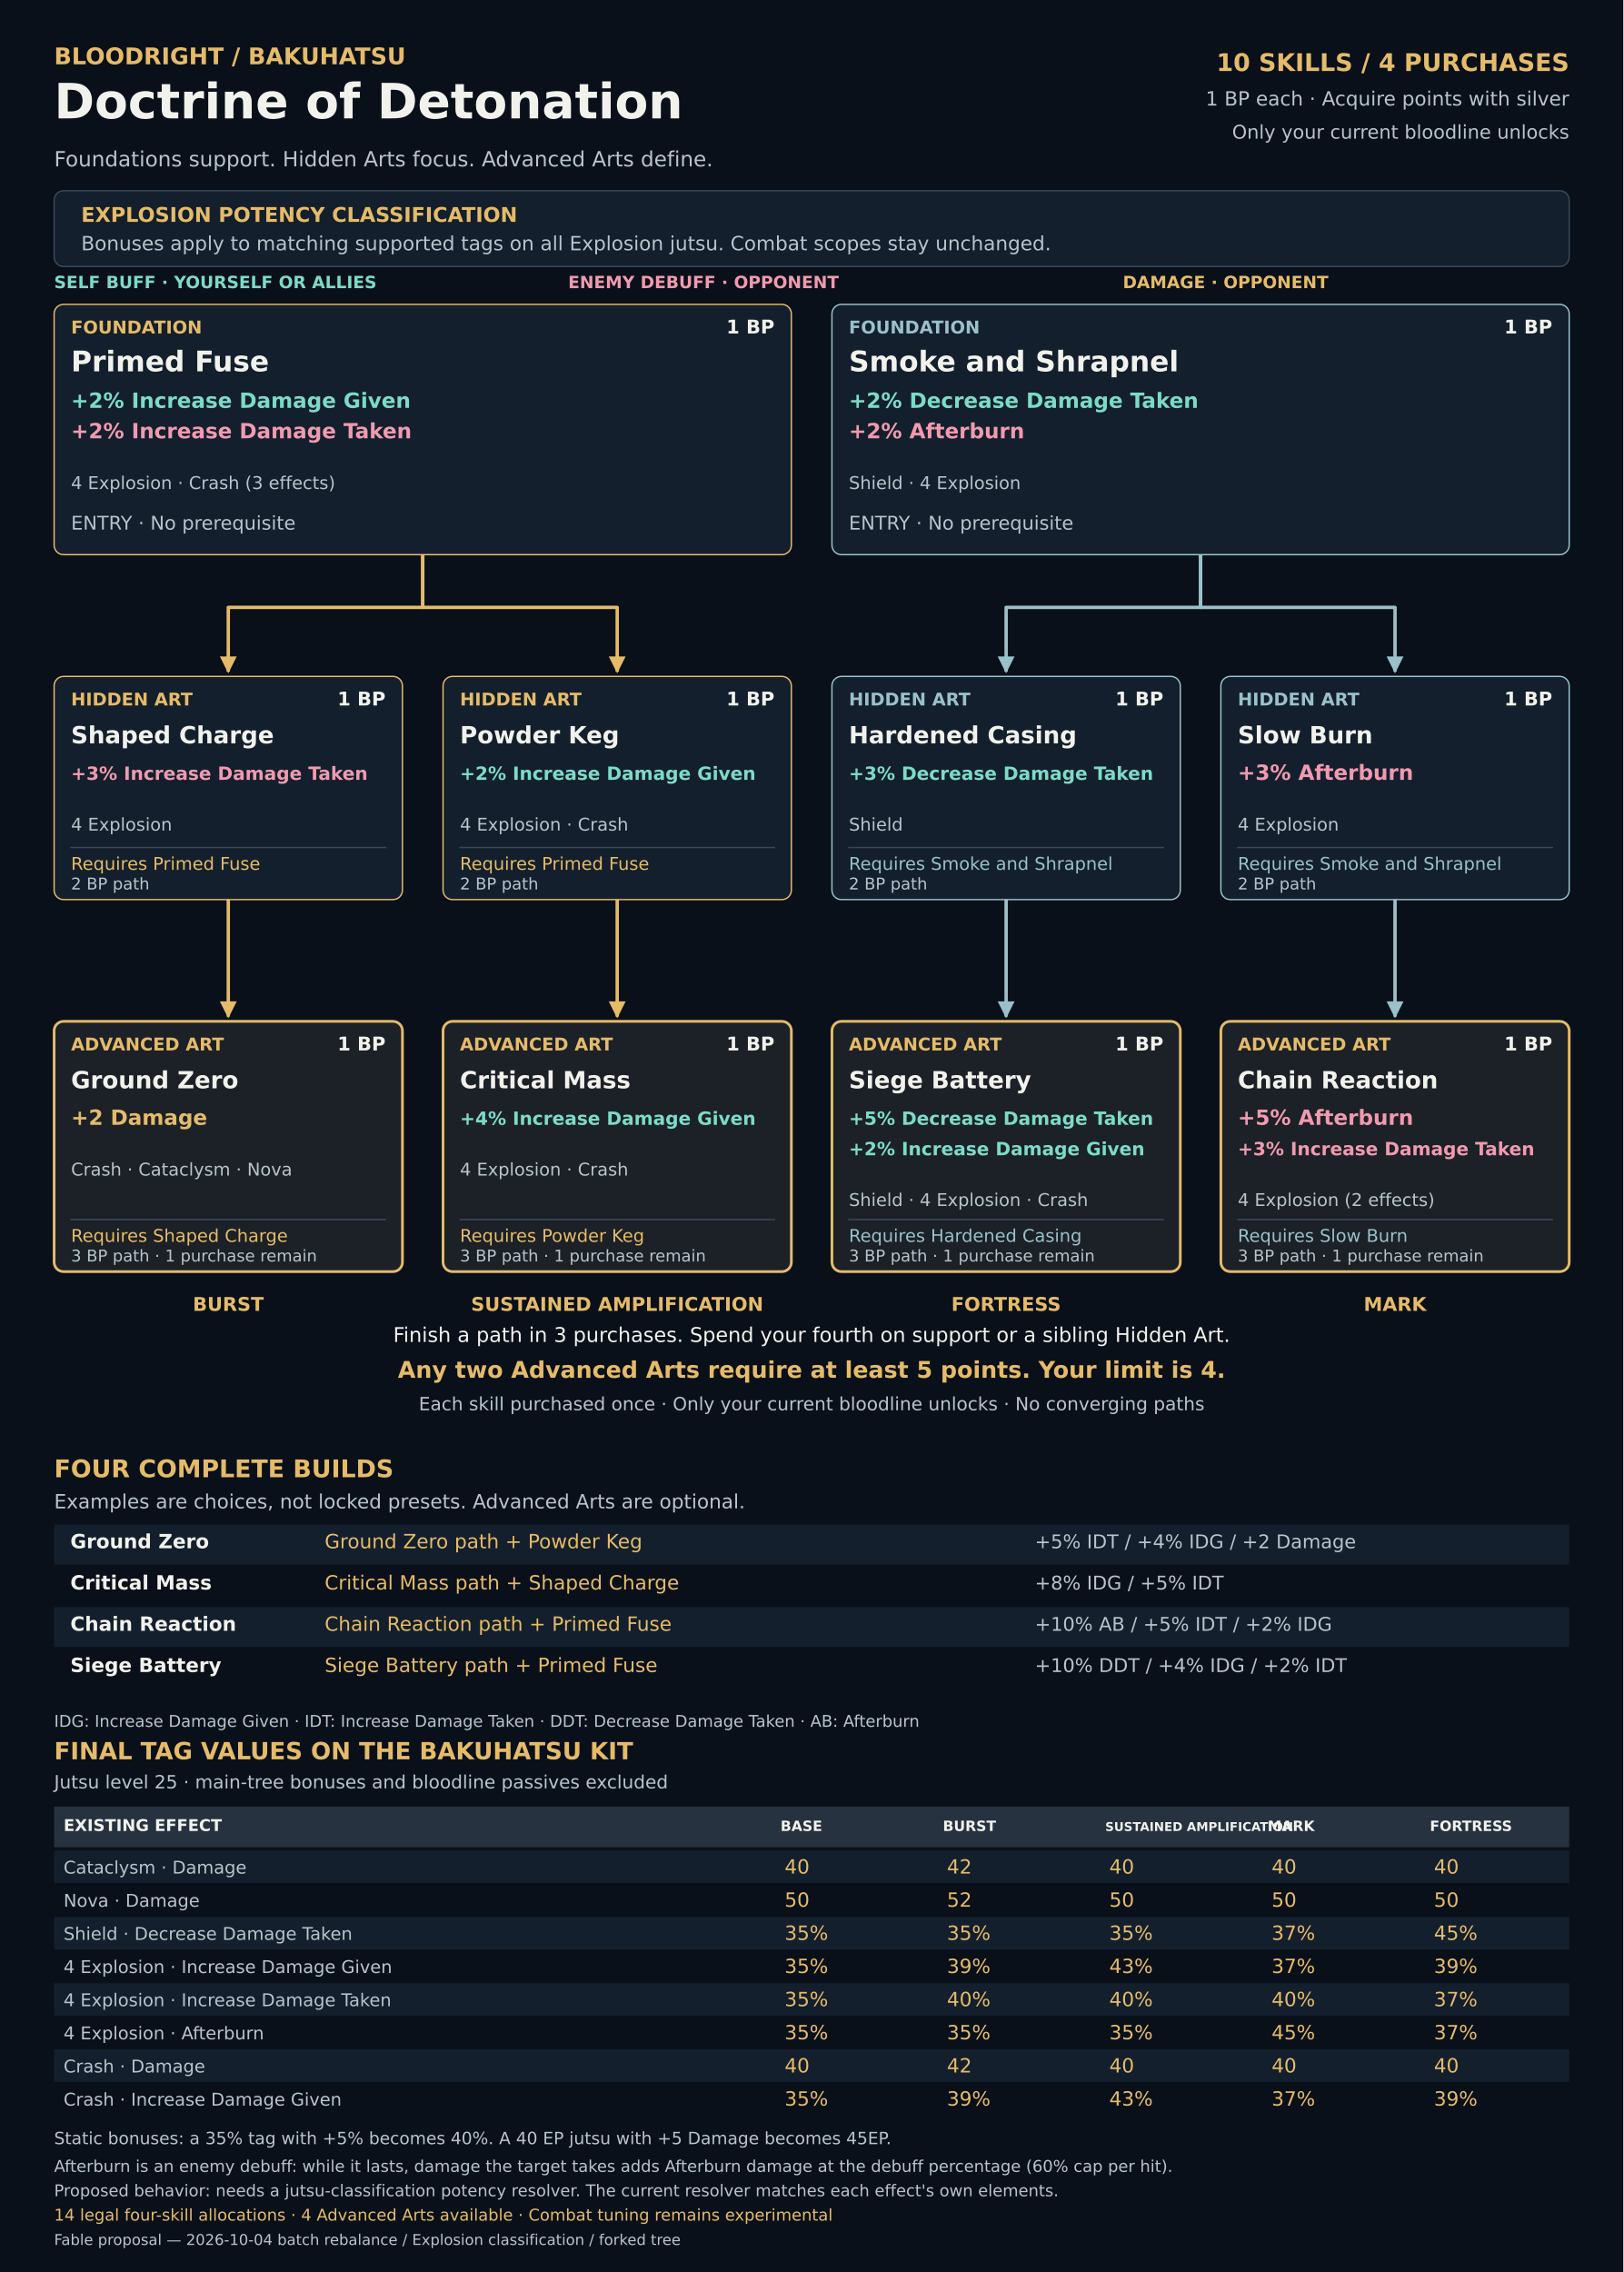
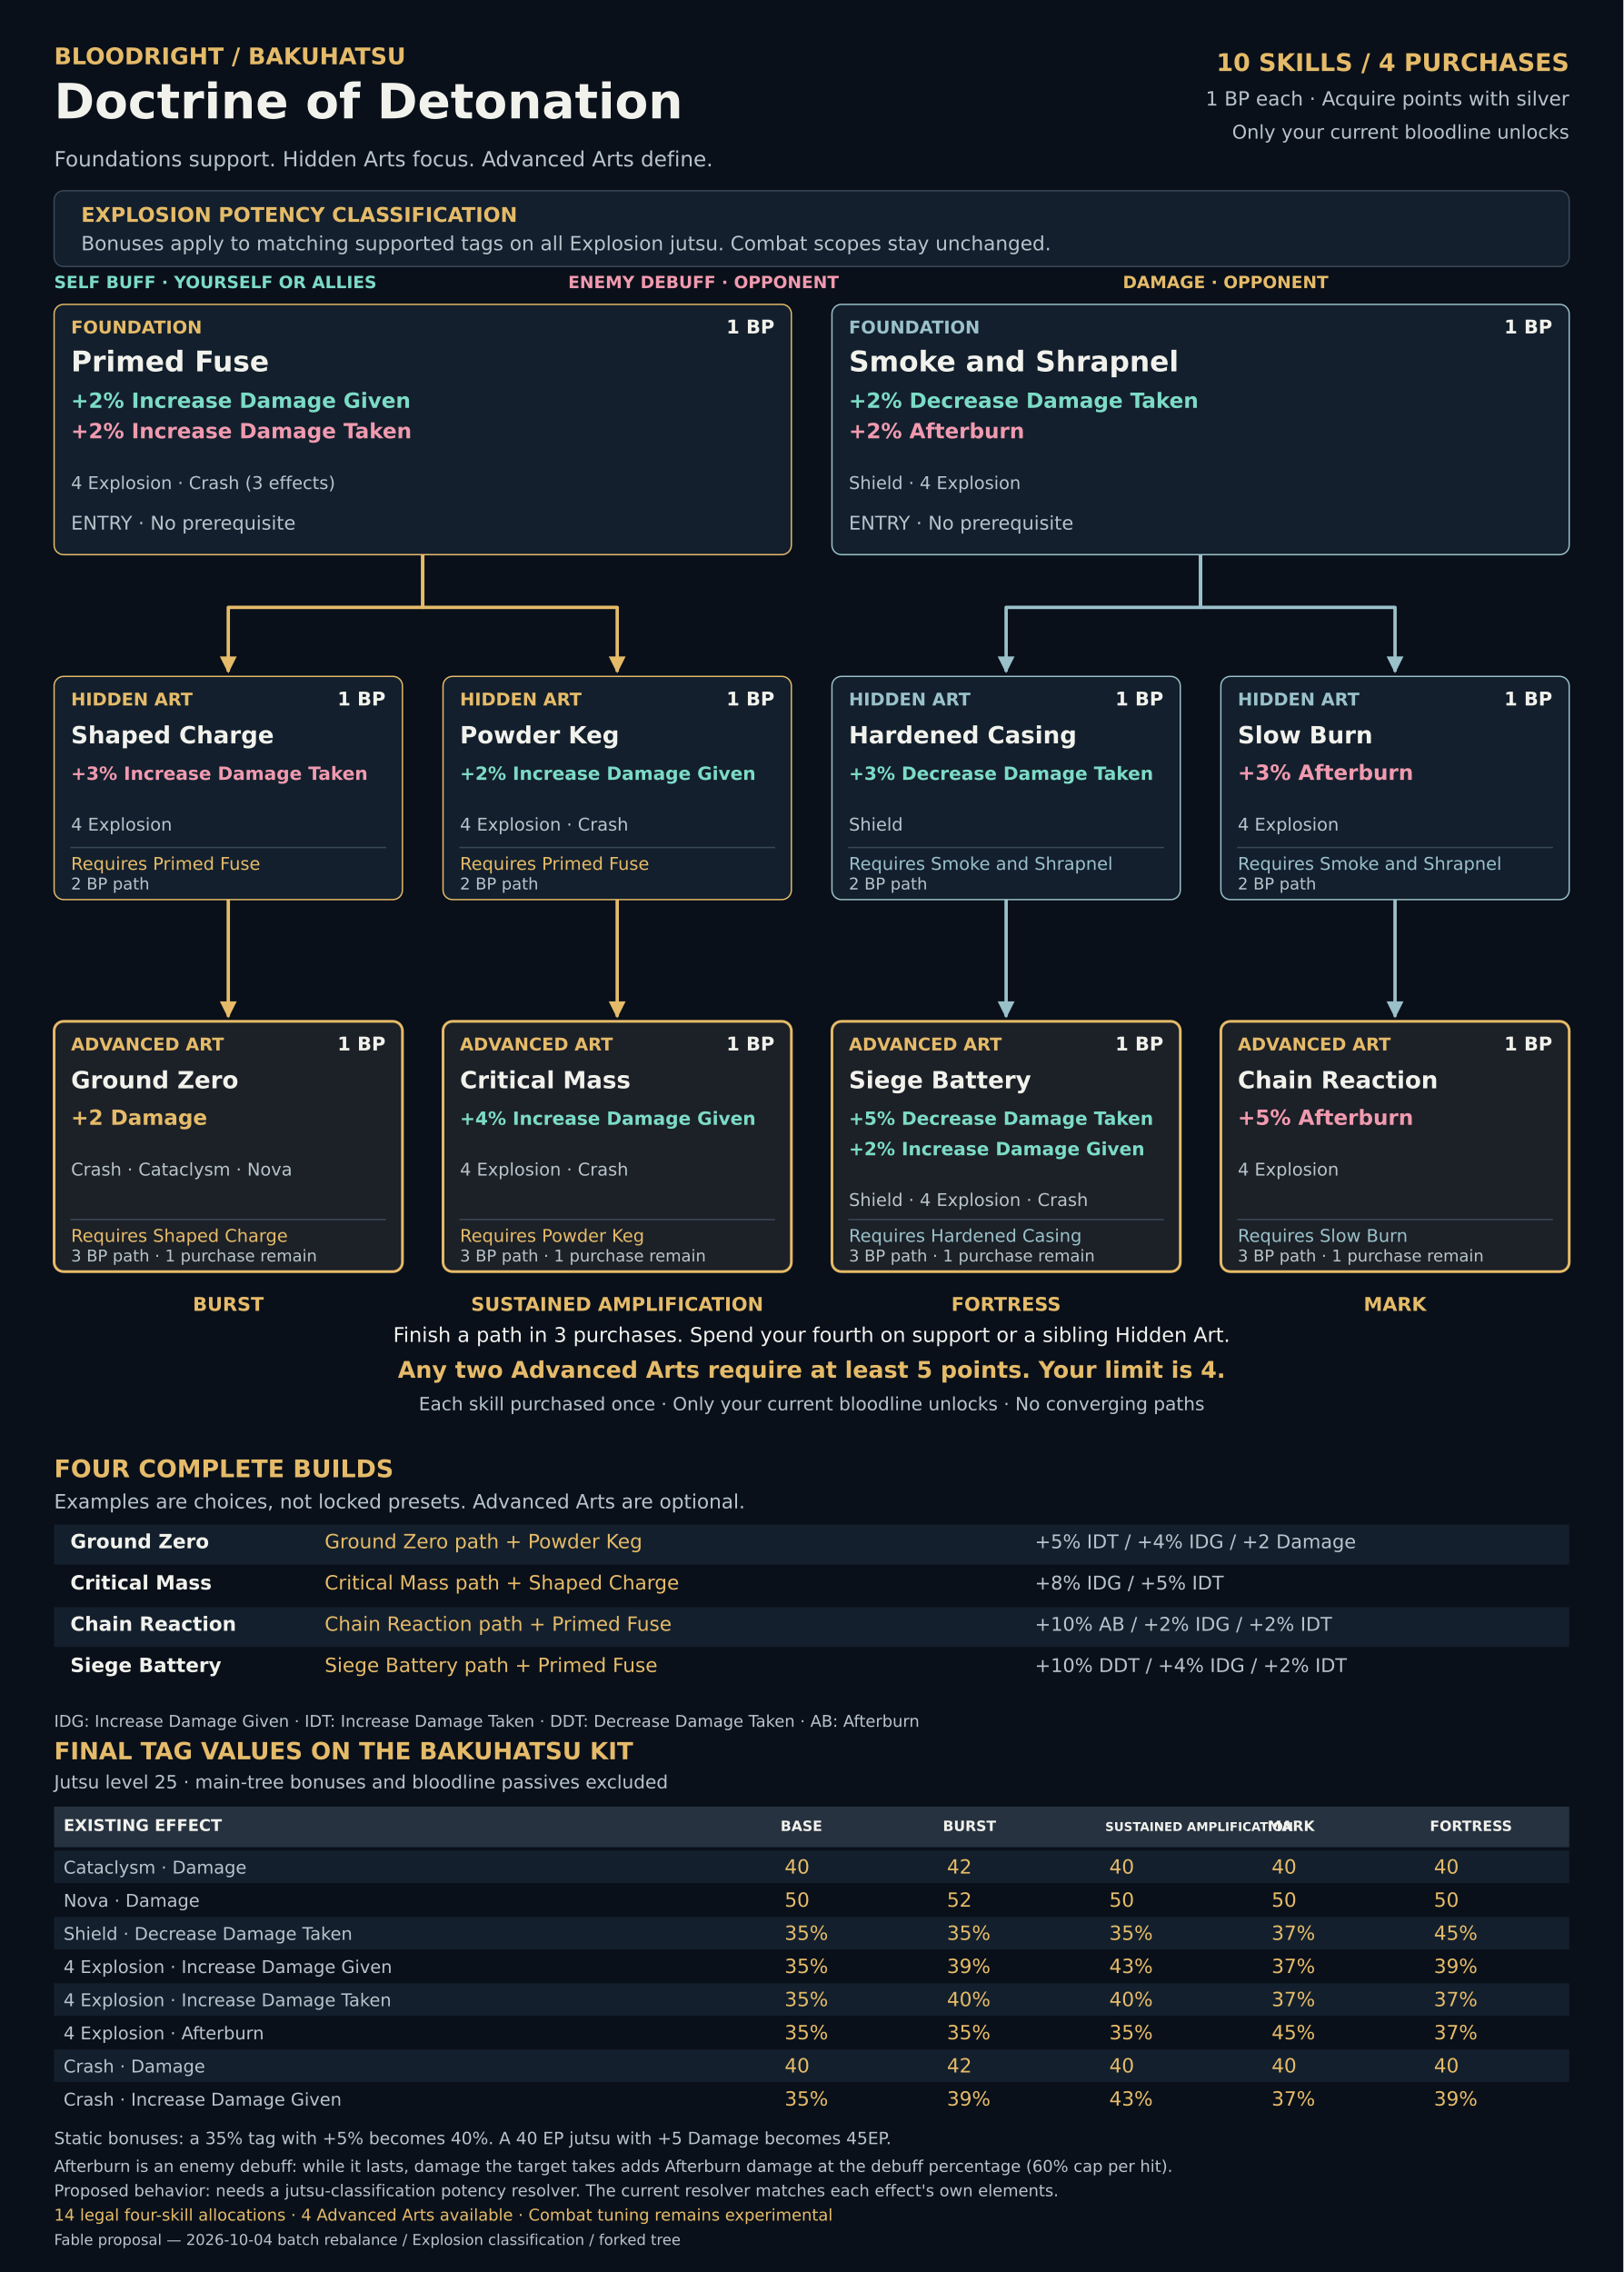
<svg xmlns="http://www.w3.org/2000/svg" width="2400" height="3359" viewBox="0 0 2400 3359" role="img" aria-labelledby="title desc">
  <defs>
    <marker id="arrow-0" viewBox="0 0 10 10" refX="9" refY="5" markerWidth="5" markerHeight="5" orient="auto">
      <path d="M0 0L10 5L0 10Z" fill="#e5bb69" />
    </marker>
    <marker id="arrow-1" viewBox="0 0 10 10" refX="9" refY="5" markerWidth="5" markerHeight="5" orient="auto">
      <path d="M0 0L10 5L0 10Z" fill="#9ac1ca" />
    </marker>
    <marker id="arrow-2" viewBox="0 0 10 10" refX="9" refY="5" markerWidth="5" markerHeight="5" orient="auto">
      <path d="M0 0L10 5L0 10Z" fill="#b8d98d" />
    </marker>
    <marker id="arrow-3" viewBox="0 0 10 10" refX="9" refY="5" markerWidth="5" markerHeight="5" orient="auto">
      <path d="M0 0L10 5L0 10Z" fill="#d9a6e0" />
    </marker>
  </defs>
  <g font-family="DejaVu Sans, sans-serif">
    <rect x="0" y="0" width="2400" height="3359" rx="0" fill="#0a101a" />
    <text x="80" y="95" font-size="34" font-weight="700" fill="#e5bb69" text-anchor="start">BLOODRIGHT / BAKUHATSU</text>
    <text x="80" y="175" font-size="72" font-weight="700" fill="#f2f2ed" text-anchor="start">Doctrine of Detonation</text>
    <text x="80" y="246" font-size="31" font-weight="400" fill="#b8c4cc" text-anchor="start">Foundations support. Hidden Arts focus. Advanced Arts define.</text>
    <text x="2320" y="105" font-size="36" font-weight="700" fill="#e5bb69" text-anchor="end">10 SKILLS  /  4 PURCHASES</text>
    <text x="2320" y="156" font-size="29" font-weight="400" fill="#b8c4cc" text-anchor="end">1 BP each · Acquire points with silver</text>
    <text x="2320" y="205" font-size="28" font-weight="400" fill="#b8c4cc" text-anchor="end">Only your current bloodline unlocks</text>
    <rect x="80" y="282" width="2240" height="112" rx="14" fill="#131f2c" stroke="#394858" stroke-width="2" />
    <text x="120" y="328" font-size="30" font-weight="700" fill="#e5bb69" text-anchor="start">EXPLOSION POTENCY CLASSIFICATION</text>
    <text x="120" y="370" font-size="29" font-weight="400" fill="#b8c4cc" text-anchor="start">Bonuses apply to matching supported tags on all Explosion jutsu. Combat scopes stay unchanged.</text>
    <text x="80" y="426" font-size="25" font-weight="700" fill="#7cdbc7" text-anchor="start">SELF BUFF · YOURSELF OR ALLIES</text>
    <text x="840" y="426" font-size="25" font-weight="700" fill="#f09aaf" text-anchor="start">ENEMY DEBUFF · OPPONENT</text>
    <text x="1660" y="426" font-size="25" font-weight="700" fill="#e5bb69" text-anchor="start">DAMAGE · OPPONENT</text>
    <path id="edge-02-03" data-from="02" data-to="03" d="M337.5 1330 V1503" fill="none" stroke="#e5bb69" stroke-width="5" stroke-linejoin="round" marker-end="url(#arrow-0)" />
    <path id="edge-04-10" data-from="04" data-to="10" d="M912.5 1330 V1503" fill="none" stroke="#e5bb69" stroke-width="5" stroke-linejoin="round" marker-end="url(#arrow-0)" />
    <path id="edge-01-02" data-from="01" data-to="02" d="M625 820 V898 H337.5 V993" fill="none" stroke="#e5bb69" stroke-width="5" stroke-linejoin="round" marker-end="url(#arrow-0)" />
    <path id="edge-01-04" data-from="01" data-to="04" d="M625 820 V898 H912.5 V993" fill="none" stroke="#e5bb69" stroke-width="5" stroke-linejoin="round" marker-end="url(#arrow-0)" />
    <path id="edge-06-07" data-from="06" data-to="07" d="M1487.5 1330 V1503" fill="none" stroke="#9ac1ca" stroke-width="5" stroke-linejoin="round" marker-end="url(#arrow-1)" />
    <path id="edge-08-09" data-from="08" data-to="09" d="M2062.5 1330 V1503" fill="none" stroke="#9ac1ca" stroke-width="5" stroke-linejoin="round" marker-end="url(#arrow-1)" />
    <path id="edge-05-06" data-from="05" data-to="06" d="M1775 820 V898 H1487.5 V993" fill="none" stroke="#9ac1ca" stroke-width="5" stroke-linejoin="round" marker-end="url(#arrow-1)" />
    <path id="edge-05-08" data-from="05" data-to="08" d="M1775 820 V898 H2062.5 V993" fill="none" stroke="#9ac1ca" stroke-width="5" stroke-linejoin="round" marker-end="url(#arrow-1)" />
    <g id="node-01" data-cost="1" data-prerequisites="" data-potency-classification="Explosion">
      <rect x="80" y="450" width="1090" height="370" rx="14" fill="#131f2c" stroke="#e5bb69" stroke-width="2" />
      <text x="105.0" y="493" font-size="26" font-weight="700" fill="#e5bb69" text-anchor="start">FOUNDATION</text>
      <text x="1145.0" y="493" font-size="28" font-weight="700" fill="#f2f2ed" text-anchor="end">1 BP</text>
      <text x="105.0" y="549" font-size="42" font-weight="700" fill="#f2f2ed" text-anchor="start">Primed Fuse</text>
      <text x="105.0" y="603" font-size="31" font-weight="700" fill="#7cdbc7" text-anchor="start">+2% Increase Damage Given</text>
      <text x="105.0" y="648" font-size="31" font-weight="700" fill="#f09aaf" text-anchor="start">+2% Increase Damage Taken</text>
      <text x="105.0" y="723" font-size="26" font-weight="400" fill="#b8c4cc" text-anchor="start">4 Explosion · Crash (3 effects)</text>
      <text x="105.0" y="783" font-size="28" font-weight="400" fill="#b8c4cc" text-anchor="start">ENTRY · No prerequisite</text>
    </g>
    <g id="node-05" data-cost="1" data-prerequisites="" data-potency-classification="Explosion">
      <rect x="1230" y="450" width="1090" height="370" rx="14" fill="#131f2c" stroke="#9ac1ca" stroke-width="2" />
      <text x="1255.0" y="493" font-size="26" font-weight="700" fill="#9ac1ca" text-anchor="start">FOUNDATION</text>
      <text x="2295.0" y="493" font-size="28" font-weight="700" fill="#f2f2ed" text-anchor="end">1 BP</text>
      <text x="1255.0" y="549" font-size="42" font-weight="700" fill="#f2f2ed" text-anchor="start">Smoke and Shrapnel</text>
      <text x="1255.0" y="603" font-size="31" font-weight="700" fill="#7cdbc7" text-anchor="start">+2% Decrease Damage Taken</text>
      <text x="1255.0" y="648" font-size="31" font-weight="700" fill="#f09aaf" text-anchor="start">+2% Afterburn</text>
      <text x="1255.0" y="723" font-size="26" font-weight="400" fill="#b8c4cc" text-anchor="start">Shield · 4 Explosion</text>
      <text x="1255.0" y="783" font-size="28" font-weight="400" fill="#b8c4cc" text-anchor="start">ENTRY · No prerequisite</text>
    </g>
    <g id="node-02" data-cost="1" data-prerequisites="01" data-potency-classification="Explosion">
      <rect x="80" y="1000" width="515" height="330" rx="14" fill="#131f2c" stroke="#e5bb69" stroke-width="2" />
      <text x="105.0" y="1043" font-size="26" font-weight="700" fill="#e5bb69" text-anchor="start">HIDDEN ART</text>
      <text x="570.0" y="1043" font-size="28" font-weight="700" fill="#f2f2ed" text-anchor="end">1 BP</text>
      <text x="105.0" y="1099" font-size="35" font-weight="700" fill="#f2f2ed" text-anchor="start">Shaped Charge</text>
      <text x="105.0" y="1153" font-size="27" font-weight="700" fill="#f09aaf" text-anchor="start">+3% Increase Damage Taken</text>
      <text x="105.0" y="1228" font-size="26" font-weight="400" fill="#b8c4cc" text-anchor="start">4 Explosion</text>
      <path d="M104 1253 L571 1253" fill="none" stroke="#394858" stroke-width="2" />
      <text x="105.0" y="1286" font-size="26" font-weight="400" fill="#e5bb69" text-anchor="start">Requires Primed Fuse</text>
      <text x="105.0" y="1315" font-size="24" font-weight="400" fill="#b8c4cc" text-anchor="start">2 BP path</text>
    </g>
    <g id="node-04" data-cost="1" data-prerequisites="01" data-potency-classification="Explosion">
      <rect x="655" y="1000" width="515" height="330" rx="14" fill="#131f2c" stroke="#e5bb69" stroke-width="2" />
      <text x="680.0" y="1043" font-size="26" font-weight="700" fill="#e5bb69" text-anchor="start">HIDDEN ART</text>
      <text x="1145.0" y="1043" font-size="28" font-weight="700" fill="#f2f2ed" text-anchor="end">1 BP</text>
      <text x="680.0" y="1099" font-size="35" font-weight="700" fill="#f2f2ed" text-anchor="start">Powder Keg</text>
      <text x="680.0" y="1153" font-size="27" font-weight="700" fill="#7cdbc7" text-anchor="start">+2% Increase Damage Given</text>
      <text x="680.0" y="1228" font-size="26" font-weight="400" fill="#b8c4cc" text-anchor="start">4 Explosion · Crash</text>
      <path d="M679 1253 L1146 1253" fill="none" stroke="#394858" stroke-width="2" />
      <text x="680.0" y="1286" font-size="26" font-weight="400" fill="#e5bb69" text-anchor="start">Requires Primed Fuse</text>
      <text x="680.0" y="1315" font-size="24" font-weight="400" fill="#b8c4cc" text-anchor="start">2 BP path</text>
    </g>
    <g id="node-06" data-cost="1" data-prerequisites="05" data-potency-classification="Explosion">
      <rect x="1230" y="1000" width="515" height="330" rx="14" fill="#131f2c" stroke="#9ac1ca" stroke-width="2" />
      <text x="1255.0" y="1043" font-size="26" font-weight="700" fill="#9ac1ca" text-anchor="start">HIDDEN ART</text>
      <text x="1720.0" y="1043" font-size="28" font-weight="700" fill="#f2f2ed" text-anchor="end">1 BP</text>
      <text x="1255.0" y="1099" font-size="35" font-weight="700" fill="#f2f2ed" text-anchor="start">Hardened Casing</text>
      <text x="1255.0" y="1153" font-size="27" font-weight="700" fill="#7cdbc7" text-anchor="start">+3% Decrease Damage Taken</text>
      <text x="1255.0" y="1228" font-size="26" font-weight="400" fill="#b8c4cc" text-anchor="start">Shield</text>
      <path d="M1254 1253 L1721 1253" fill="none" stroke="#394858" stroke-width="2" />
      <text x="1255.0" y="1286" font-size="26" font-weight="400" fill="#9ac1ca" text-anchor="start">Requires Smoke and Shrapnel</text>
      <text x="1255.0" y="1315" font-size="24" font-weight="400" fill="#b8c4cc" text-anchor="start">2 BP path</text>
    </g>
    <g id="node-08" data-cost="1" data-prerequisites="05" data-potency-classification="Explosion">
      <rect x="1805" y="1000" width="515" height="330" rx="14" fill="#131f2c" stroke="#9ac1ca" stroke-width="2" />
      <text x="1830.0" y="1043" font-size="26" font-weight="700" fill="#9ac1ca" text-anchor="start">HIDDEN ART</text>
      <text x="2295.0" y="1043" font-size="28" font-weight="700" fill="#f2f2ed" text-anchor="end">1 BP</text>
      <text x="1830.0" y="1099" font-size="35" font-weight="700" fill="#f2f2ed" text-anchor="start">Slow Burn</text>
      <text x="1830.0" y="1153" font-size="31" font-weight="700" fill="#f09aaf" text-anchor="start">+3% Afterburn</text>
      <text x="1830.0" y="1228" font-size="26" font-weight="400" fill="#b8c4cc" text-anchor="start">4 Explosion</text>
      <path d="M1829 1253 L2296 1253" fill="none" stroke="#394858" stroke-width="2" />
      <text x="1830.0" y="1286" font-size="26" font-weight="400" fill="#9ac1ca" text-anchor="start">Requires Smoke and Shrapnel</text>
      <text x="1830.0" y="1315" font-size="24" font-weight="400" fill="#b8c4cc" text-anchor="start">2 BP path</text>
    </g>
    <g id="node-03" data-cost="1" data-prerequisites="02" data-potency-classification="Explosion">
      <rect x="80" y="1510" width="515" height="370" rx="14" fill="#1c2027" stroke="#e5bb69" stroke-width="4" />
      <text x="105.0" y="1553" font-size="26" font-weight="700" fill="#e5bb69" text-anchor="start">ADVANCED ART</text>
      <text x="570.0" y="1553" font-size="28" font-weight="700" fill="#f2f2ed" text-anchor="end">1 BP</text>
      <text x="105.0" y="1609" font-size="35" font-weight="700" fill="#f2f2ed" text-anchor="start">Ground Zero</text>
      <text x="105.0" y="1663" font-size="31" font-weight="700" fill="#e5bb69" text-anchor="start">+2 Damage</text>
      <text x="105.0" y="1738" font-size="26" font-weight="400" fill="#b8c4cc" text-anchor="start">Crash · Cataclysm · Nova</text>
      <path d="M104 1803 L571 1803" fill="none" stroke="#394858" stroke-width="2" />
      <text x="105.0" y="1836" font-size="26" font-weight="400" fill="#e5bb69" text-anchor="start">Requires Shaped Charge</text>
      <text x="105.0" y="1865" font-size="24" font-weight="400" fill="#b8c4cc" text-anchor="start">3 BP path · 1 purchase remain</text>
    </g>
    <g id="node-10" data-cost="1" data-prerequisites="04" data-potency-classification="Explosion">
      <rect x="655" y="1510" width="515" height="370" rx="14" fill="#1c2027" stroke="#e5bb69" stroke-width="4" />
      <text x="680.0" y="1553" font-size="26" font-weight="700" fill="#e5bb69" text-anchor="start">ADVANCED ART</text>
      <text x="1145.0" y="1553" font-size="28" font-weight="700" fill="#f2f2ed" text-anchor="end">1 BP</text>
      <text x="680.0" y="1609" font-size="35" font-weight="700" fill="#f2f2ed" text-anchor="start">Critical Mass</text>
      <text x="680.0" y="1663" font-size="27" font-weight="700" fill="#7cdbc7" text-anchor="start">+4% Increase Damage Given</text>
      <text x="680.0" y="1738" font-size="26" font-weight="400" fill="#b8c4cc" text-anchor="start">4 Explosion · Crash</text>
      <path d="M679 1803 L1146 1803" fill="none" stroke="#394858" stroke-width="2" />
      <text x="680.0" y="1836" font-size="26" font-weight="400" fill="#e5bb69" text-anchor="start">Requires Powder Keg</text>
      <text x="680.0" y="1865" font-size="24" font-weight="400" fill="#b8c4cc" text-anchor="start">3 BP path · 1 purchase remain</text>
    </g>
    <g id="node-07" data-cost="1" data-prerequisites="06" data-potency-classification="Explosion">
      <rect x="1230" y="1510" width="515" height="370" rx="14" fill="#1c2027" stroke="#e5bb69" stroke-width="4" />
      <text x="1255.0" y="1553" font-size="26" font-weight="700" fill="#e5bb69" text-anchor="start">ADVANCED ART</text>
      <text x="1720.0" y="1553" font-size="28" font-weight="700" fill="#f2f2ed" text-anchor="end">1 BP</text>
      <text x="1255.0" y="1609" font-size="35" font-weight="700" fill="#f2f2ed" text-anchor="start">Siege Battery</text>
      <text x="1255.0" y="1663" font-size="27" font-weight="700" fill="#7cdbc7" text-anchor="start">+5% Decrease Damage Taken</text>
      <text x="1255.0" y="1708" font-size="27" font-weight="700" fill="#7cdbc7" text-anchor="start">+2% Increase Damage Given</text>
      <text x="1255.0" y="1783" font-size="26" font-weight="400" fill="#b8c4cc" text-anchor="start">Shield · 4 Explosion · Crash</text>
      <path d="M1254 1803 L1721 1803" fill="none" stroke="#394858" stroke-width="2" />
      <text x="1255.0" y="1836" font-size="26" font-weight="400" fill="#9ac1ca" text-anchor="start">Requires Hardened Casing</text>
      <text x="1255.0" y="1865" font-size="24" font-weight="400" fill="#b8c4cc" text-anchor="start">3 BP path · 1 purchase remain</text>
    </g>
    <g id="node-09" data-cost="1" data-prerequisites="08" data-potency-classification="Explosion">
      <rect x="1805" y="1510" width="515" height="370" rx="14" fill="#1c2027" stroke="#e5bb69" stroke-width="4" />
      <text x="1830.0" y="1553" font-size="26" font-weight="700" fill="#e5bb69" text-anchor="start">ADVANCED ART</text>
      <text x="2295.0" y="1553" font-size="28" font-weight="700" fill="#f2f2ed" text-anchor="end">1 BP</text>
      <text x="1830.0" y="1609" font-size="35" font-weight="700" fill="#f2f2ed" text-anchor="start">Chain Reaction</text>
      <text x="1830.0" y="1663" font-size="31" font-weight="700" fill="#f09aaf" text-anchor="start">+5% Afterburn</text>
-       <text x="1830.0" y="1708" font-size="27" font-weight="700" fill="#f09aaf" text-anchor="start">+3% Increase Damage Taken</text>
-       <text x="1830.0" y="1783" font-size="26" font-weight="400" fill="#b8c4cc" text-anchor="start">4 Explosion (2 effects)</text>
+       <text x="1830.0" y="1738" font-size="26" font-weight="400" fill="#b8c4cc" text-anchor="start">4 Explosion</text>
      <path d="M1829 1803 L2296 1803" fill="none" stroke="#394858" stroke-width="2" />
      <text x="1830.0" y="1836" font-size="26" font-weight="400" fill="#9ac1ca" text-anchor="start">Requires Slow Burn</text>
      <text x="1830.0" y="1865" font-size="24" font-weight="400" fill="#b8c4cc" text-anchor="start">3 BP path · 1 purchase remain</text>
    </g>
    <text x="337.5" y="1938" font-size="28" font-weight="700" fill="#e5bb69" text-anchor="middle">BURST</text>
    <text x="912.5" y="1938" font-size="28" font-weight="700" fill="#e5bb69" text-anchor="middle">SUSTAINED AMPLIFICATION</text>
    <text x="1487.5" y="1938" font-size="28" font-weight="700" fill="#e5bb69" text-anchor="middle">FORTRESS</text>
    <text x="2062.5" y="1938" font-size="28" font-weight="700" fill="#e5bb69" text-anchor="middle">MARK</text>
    <text x="1200.0" y="1984" font-size="30" font-weight="400" fill="#f2f2ed" text-anchor="middle">Finish a path in 3 purchases. Spend your fourth on support or a sibling Hidden Art.</text>
    <text x="1200.0" y="2037" font-size="34" font-weight="700" fill="#e5bb69" text-anchor="middle">Any two Advanced Arts require at least 5 points. Your limit is 4.</text>
    <text x="1200.0" y="2085" font-size="27" font-weight="400" fill="#b8c4cc" text-anchor="middle">Each skill purchased once · Only your current bloodline unlocks · No converging paths</text>
    <text x="80" y="2184" font-size="36" font-weight="700" fill="#e5bb69" text-anchor="start">FOUR COMPLETE BUILDS</text>
    <text x="80" y="2230" font-size="29" font-weight="400" fill="#b8c4cc" text-anchor="start">Examples are choices, not locked presets. Advanced Arts are optional.</text>
    <rect x="80" y="2254" width="2240" height="59" rx="0" fill="#131f2c" />
    <text x="104" y="2289" font-size="29" font-weight="700" fill="#f2f2ed" text-anchor="start">Ground Zero</text>
    <text x="480" y="2289" font-size="29" font-weight="400" fill="#e5bb69" text-anchor="start">Ground Zero path + Powder Keg</text>
    <text x="1530" y="2289" font-size="28" font-weight="400" fill="#b8c4cc" text-anchor="start">+5% IDT / +4% IDG / +2 Damage</text>
    <rect x="80" y="2315" width="2240" height="59" rx="0" fill="#0a101a" />
    <text x="104" y="2350" font-size="29" font-weight="700" fill="#f2f2ed" text-anchor="start">Critical Mass</text>
    <text x="480" y="2350" font-size="29" font-weight="400" fill="#e5bb69" text-anchor="start">Critical Mass path + Shaped Charge</text>
    <text x="1530" y="2350" font-size="28" font-weight="400" fill="#b8c4cc" text-anchor="start">+8% IDG / +5% IDT</text>
    <rect x="80" y="2376" width="2240" height="59" rx="0" fill="#131f2c" />
    <text x="104" y="2411" font-size="29" font-weight="700" fill="#f2f2ed" text-anchor="start">Chain Reaction</text>
    <text x="480" y="2411" font-size="29" font-weight="400" fill="#e5bb69" text-anchor="start">Chain Reaction path + Primed Fuse</text>
-     <text x="1530" y="2411" font-size="28" font-weight="400" fill="#b8c4cc" text-anchor="start">+10% AB / +5% IDT / +2% IDG</text>
+     <text x="1530" y="2411" font-size="28" font-weight="400" fill="#b8c4cc" text-anchor="start">+10% AB / +2% IDG / +2% IDT</text>
    <rect x="80" y="2437" width="2240" height="59" rx="0" fill="#0a101a" />
    <text x="104" y="2472" font-size="29" font-weight="700" fill="#f2f2ed" text-anchor="start">Siege Battery</text>
    <text x="480" y="2472" font-size="29" font-weight="400" fill="#e5bb69" text-anchor="start">Siege Battery path + Primed Fuse</text>
    <text x="1530" y="2472" font-size="28" font-weight="400" fill="#b8c4cc" text-anchor="start">+10% DDT / +4% IDG / +2% IDT</text>
    <text x="80" y="2553" font-size="24" font-weight="400" fill="#b8c4cc" text-anchor="start">IDG: Increase Damage Given · IDT: Increase Damage Taken · DDT: Decrease Damage Taken · AB: Afterburn</text>
    <text x="80" y="2601" font-size="35" font-weight="700" fill="#e5bb69" text-anchor="start">FINAL TAG VALUES ON THE BAKUHATSU KIT</text>
    <text x="80" y="2644" font-size="27" font-weight="400" fill="#b8c4cc" text-anchor="start">Jutsu level 25 · main-tree bonuses and bloodline passives excluded</text>
    <rect x="80" y="2671" width="2240" height="60" rx="0" fill="#263240" />
    <text x="94" y="2707" font-size="24" font-weight="700" fill="#f2f2ed" text-anchor="start">EXISTING EFFECT</text>
    <text x="1154.0" y="2707" font-size="21" font-weight="700" fill="#f2f2ed" text-anchor="start">BASE</text>
    <text x="1394.0" y="2707" font-size="21" font-weight="700" fill="#f2f2ed" text-anchor="start">BURST</text>
    <text x="1634.0" y="2707" font-size="18" font-weight="700" fill="#f2f2ed" text-anchor="start">SUSTAINED AMPLIFICATION</text>
    <text x="1874.0" y="2707" font-size="21" font-weight="700" fill="#f2f2ed" text-anchor="start">MARK</text>
    <text x="2114.0" y="2707" font-size="21" font-weight="700" fill="#f2f2ed" text-anchor="start">FORTRESS</text>
    <rect x="80" y="2736" width="2240" height="48" rx="0" fill="#131f2c" />
    <text x="94" y="2770" font-size="26" font-weight="400" fill="#b8c4cc" text-anchor="start">Cataclysm · Damage</text>
    <text x="1160.0" y="2770" font-size="29" font-weight="400" fill="#e5bb69" text-anchor="start">40</text>
    <text x="1400.0" y="2770" font-size="29" font-weight="400" fill="#e5bb69" text-anchor="start">42</text>
    <text x="1640.0" y="2770" font-size="29" font-weight="400" fill="#e5bb69" text-anchor="start">40</text>
    <text x="1880.0" y="2770" font-size="29" font-weight="400" fill="#e5bb69" text-anchor="start">40</text>
    <text x="2120.0" y="2770" font-size="29" font-weight="400" fill="#e5bb69" text-anchor="start">40</text>
    <text x="94" y="2819" font-size="26" font-weight="400" fill="#b8c4cc" text-anchor="start">Nova · Damage</text>
    <text x="1160.0" y="2819" font-size="29" font-weight="400" fill="#e5bb69" text-anchor="start">50</text>
    <text x="1400.0" y="2819" font-size="29" font-weight="400" fill="#e5bb69" text-anchor="start">52</text>
    <text x="1640.0" y="2819" font-size="29" font-weight="400" fill="#e5bb69" text-anchor="start">50</text>
    <text x="1880.0" y="2819" font-size="29" font-weight="400" fill="#e5bb69" text-anchor="start">50</text>
    <text x="2120.0" y="2819" font-size="29" font-weight="400" fill="#e5bb69" text-anchor="start">50</text>
    <rect x="80" y="2834" width="2240" height="48" rx="0" fill="#131f2c" />
    <text x="94" y="2868" font-size="26" font-weight="400" fill="#b8c4cc" text-anchor="start">Shield · Decrease Damage Taken</text>
    <text x="1160.0" y="2868" font-size="29" font-weight="400" fill="#e5bb69" text-anchor="start">35%</text>
    <text x="1400.0" y="2868" font-size="29" font-weight="400" fill="#e5bb69" text-anchor="start">35%</text>
    <text x="1640.0" y="2868" font-size="29" font-weight="400" fill="#e5bb69" text-anchor="start">35%</text>
    <text x="1880.0" y="2868" font-size="29" font-weight="400" fill="#e5bb69" text-anchor="start">37%</text>
    <text x="2120.0" y="2868" font-size="29" font-weight="400" fill="#e5bb69" text-anchor="start">45%</text>
    <text x="94" y="2917" font-size="26" font-weight="400" fill="#b8c4cc" text-anchor="start">4 Explosion · Increase Damage Given</text>
    <text x="1160.0" y="2917" font-size="29" font-weight="400" fill="#e5bb69" text-anchor="start">35%</text>
    <text x="1400.0" y="2917" font-size="29" font-weight="400" fill="#e5bb69" text-anchor="start">39%</text>
    <text x="1640.0" y="2917" font-size="29" font-weight="400" fill="#e5bb69" text-anchor="start">43%</text>
    <text x="1880.0" y="2917" font-size="29" font-weight="400" fill="#e5bb69" text-anchor="start">37%</text>
    <text x="2120.0" y="2917" font-size="29" font-weight="400" fill="#e5bb69" text-anchor="start">39%</text>
    <rect x="80" y="2932" width="2240" height="48" rx="0" fill="#131f2c" />
    <text x="94" y="2966" font-size="26" font-weight="400" fill="#b8c4cc" text-anchor="start">4 Explosion · Increase Damage Taken</text>
    <text x="1160.0" y="2966" font-size="29" font-weight="400" fill="#e5bb69" text-anchor="start">35%</text>
    <text x="1400.0" y="2966" font-size="29" font-weight="400" fill="#e5bb69" text-anchor="start">40%</text>
    <text x="1640.0" y="2966" font-size="29" font-weight="400" fill="#e5bb69" text-anchor="start">40%</text>
-     <text x="1880.0" y="2966" font-size="29" font-weight="400" fill="#e5bb69" text-anchor="start">40%</text>
+     <text x="1880.0" y="2966" font-size="29" font-weight="400" fill="#e5bb69" text-anchor="start">37%</text>
    <text x="2120.0" y="2966" font-size="29" font-weight="400" fill="#e5bb69" text-anchor="start">37%</text>
    <text x="94" y="3015" font-size="26" font-weight="400" fill="#b8c4cc" text-anchor="start">4 Explosion · Afterburn</text>
    <text x="1160.0" y="3015" font-size="29" font-weight="400" fill="#e5bb69" text-anchor="start">35%</text>
    <text x="1400.0" y="3015" font-size="29" font-weight="400" fill="#e5bb69" text-anchor="start">35%</text>
    <text x="1640.0" y="3015" font-size="29" font-weight="400" fill="#e5bb69" text-anchor="start">35%</text>
    <text x="1880.0" y="3015" font-size="29" font-weight="400" fill="#e5bb69" text-anchor="start">45%</text>
    <text x="2120.0" y="3015" font-size="29" font-weight="400" fill="#e5bb69" text-anchor="start">37%</text>
    <rect x="80" y="3030" width="2240" height="48" rx="0" fill="#131f2c" />
    <text x="94" y="3064" font-size="26" font-weight="400" fill="#b8c4cc" text-anchor="start">Crash · Damage</text>
    <text x="1160.0" y="3064" font-size="29" font-weight="400" fill="#e5bb69" text-anchor="start">40</text>
    <text x="1400.0" y="3064" font-size="29" font-weight="400" fill="#e5bb69" text-anchor="start">42</text>
    <text x="1640.0" y="3064" font-size="29" font-weight="400" fill="#e5bb69" text-anchor="start">40</text>
    <text x="1880.0" y="3064" font-size="29" font-weight="400" fill="#e5bb69" text-anchor="start">40</text>
    <text x="2120.0" y="3064" font-size="29" font-weight="400" fill="#e5bb69" text-anchor="start">40</text>
    <text x="94" y="3113" font-size="26" font-weight="400" fill="#b8c4cc" text-anchor="start">Crash · Increase Damage Given</text>
    <text x="1160.0" y="3113" font-size="29" font-weight="400" fill="#e5bb69" text-anchor="start">35%</text>
    <text x="1400.0" y="3113" font-size="29" font-weight="400" fill="#e5bb69" text-anchor="start">39%</text>
    <text x="1640.0" y="3113" font-size="29" font-weight="400" fill="#e5bb69" text-anchor="start">43%</text>
    <text x="1880.0" y="3113" font-size="29" font-weight="400" fill="#e5bb69" text-anchor="start">37%</text>
    <text x="2120.0" y="3113" font-size="29" font-weight="400" fill="#e5bb69" text-anchor="start">39%</text>
    <text x="80" y="3170" font-size="25" font-weight="400" fill="#b8c4cc" text-anchor="start">Static bonuses: a 35% tag with +5% becomes 40%. A 40 EP jutsu with +5 Damage becomes 45EP.</text>
    <text x="80" y="3211" font-size="24" font-weight="400" fill="#b8c4cc" text-anchor="start">Afterburn is an enemy debuff: while it lasts, damage the target takes adds Afterburn damage at the debuff percentage (60% cap per hit).</text>
    <text x="80" y="3247" font-size="24" font-weight="400" fill="#b8c4cc" text-anchor="start">Proposed behavior: needs a jutsu-classification potency resolver. The current resolver matches each effect's own elements.</text>
    <text x="80" y="3283" font-size="24" font-weight="400" fill="#e5bb69" text-anchor="start">14 legal four-skill allocations · 4 Advanced Arts available · Combat tuning remains experimental</text>
    <text x="80" y="3319" font-size="22" font-weight="400" fill="#b8c4cc" text-anchor="start">Fable proposal — 2026-10-04 batch rebalance / Explosion classification / forked tree</text>
  </g>
</svg>
